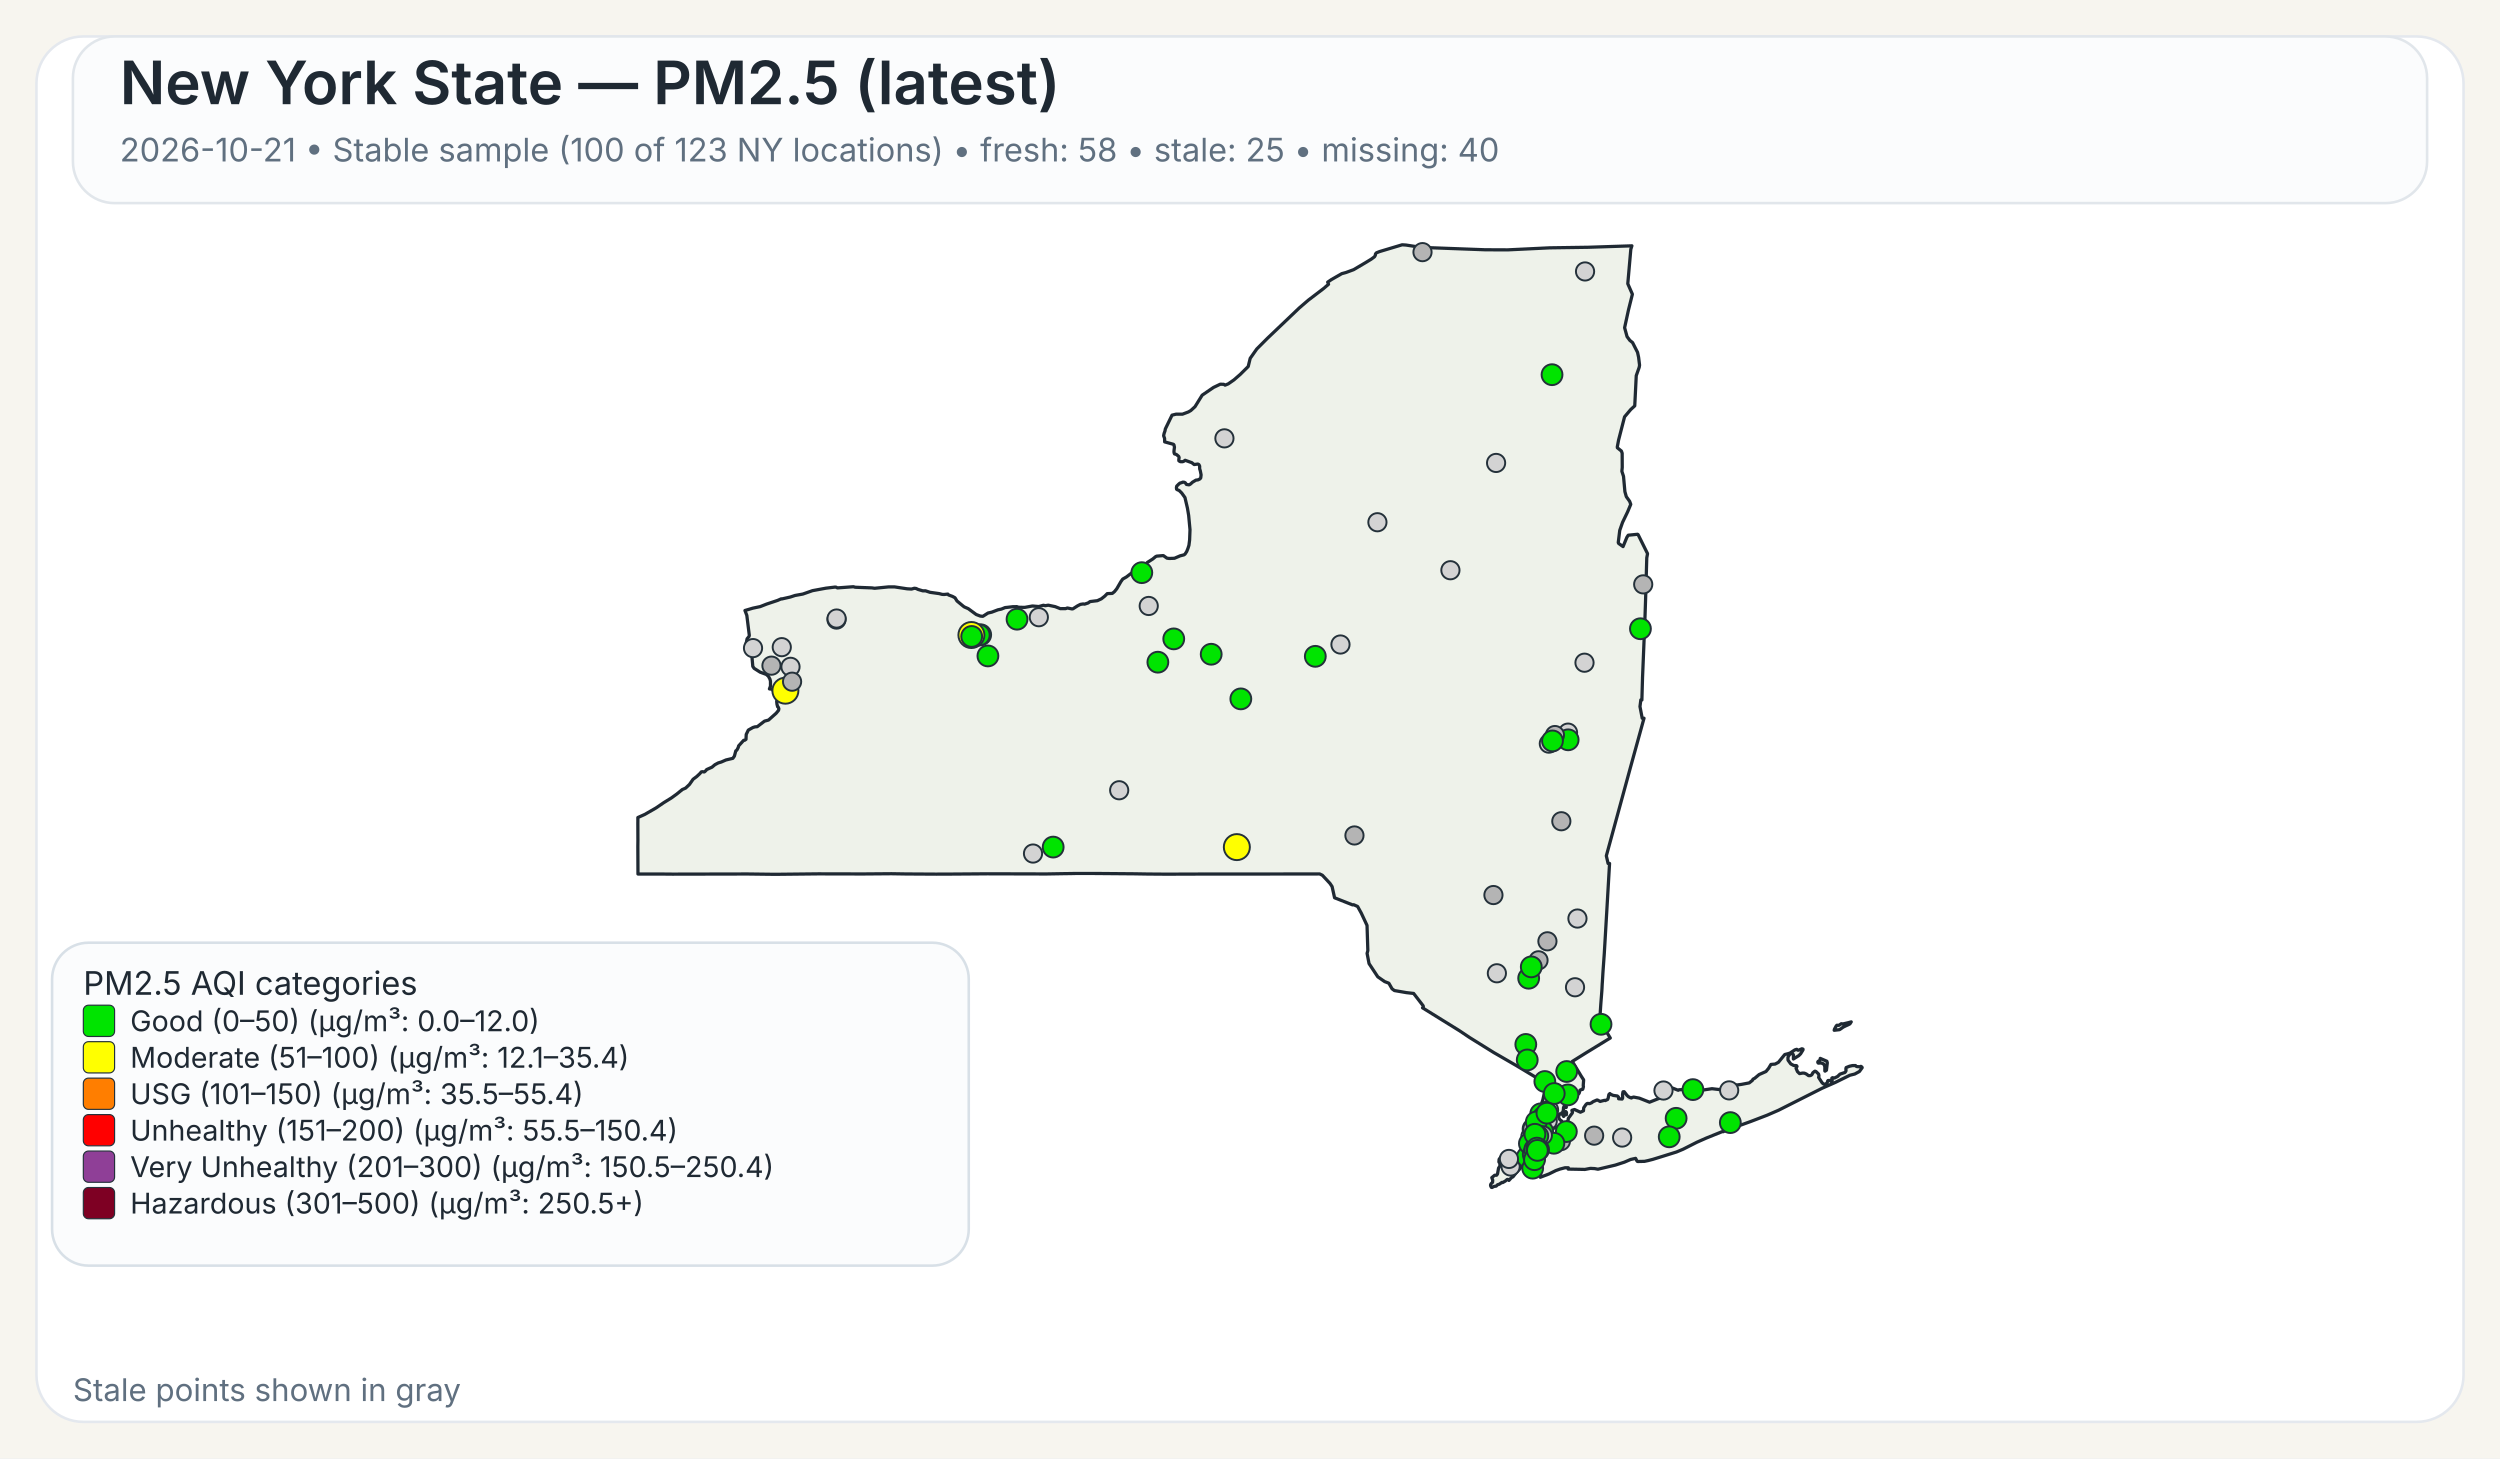
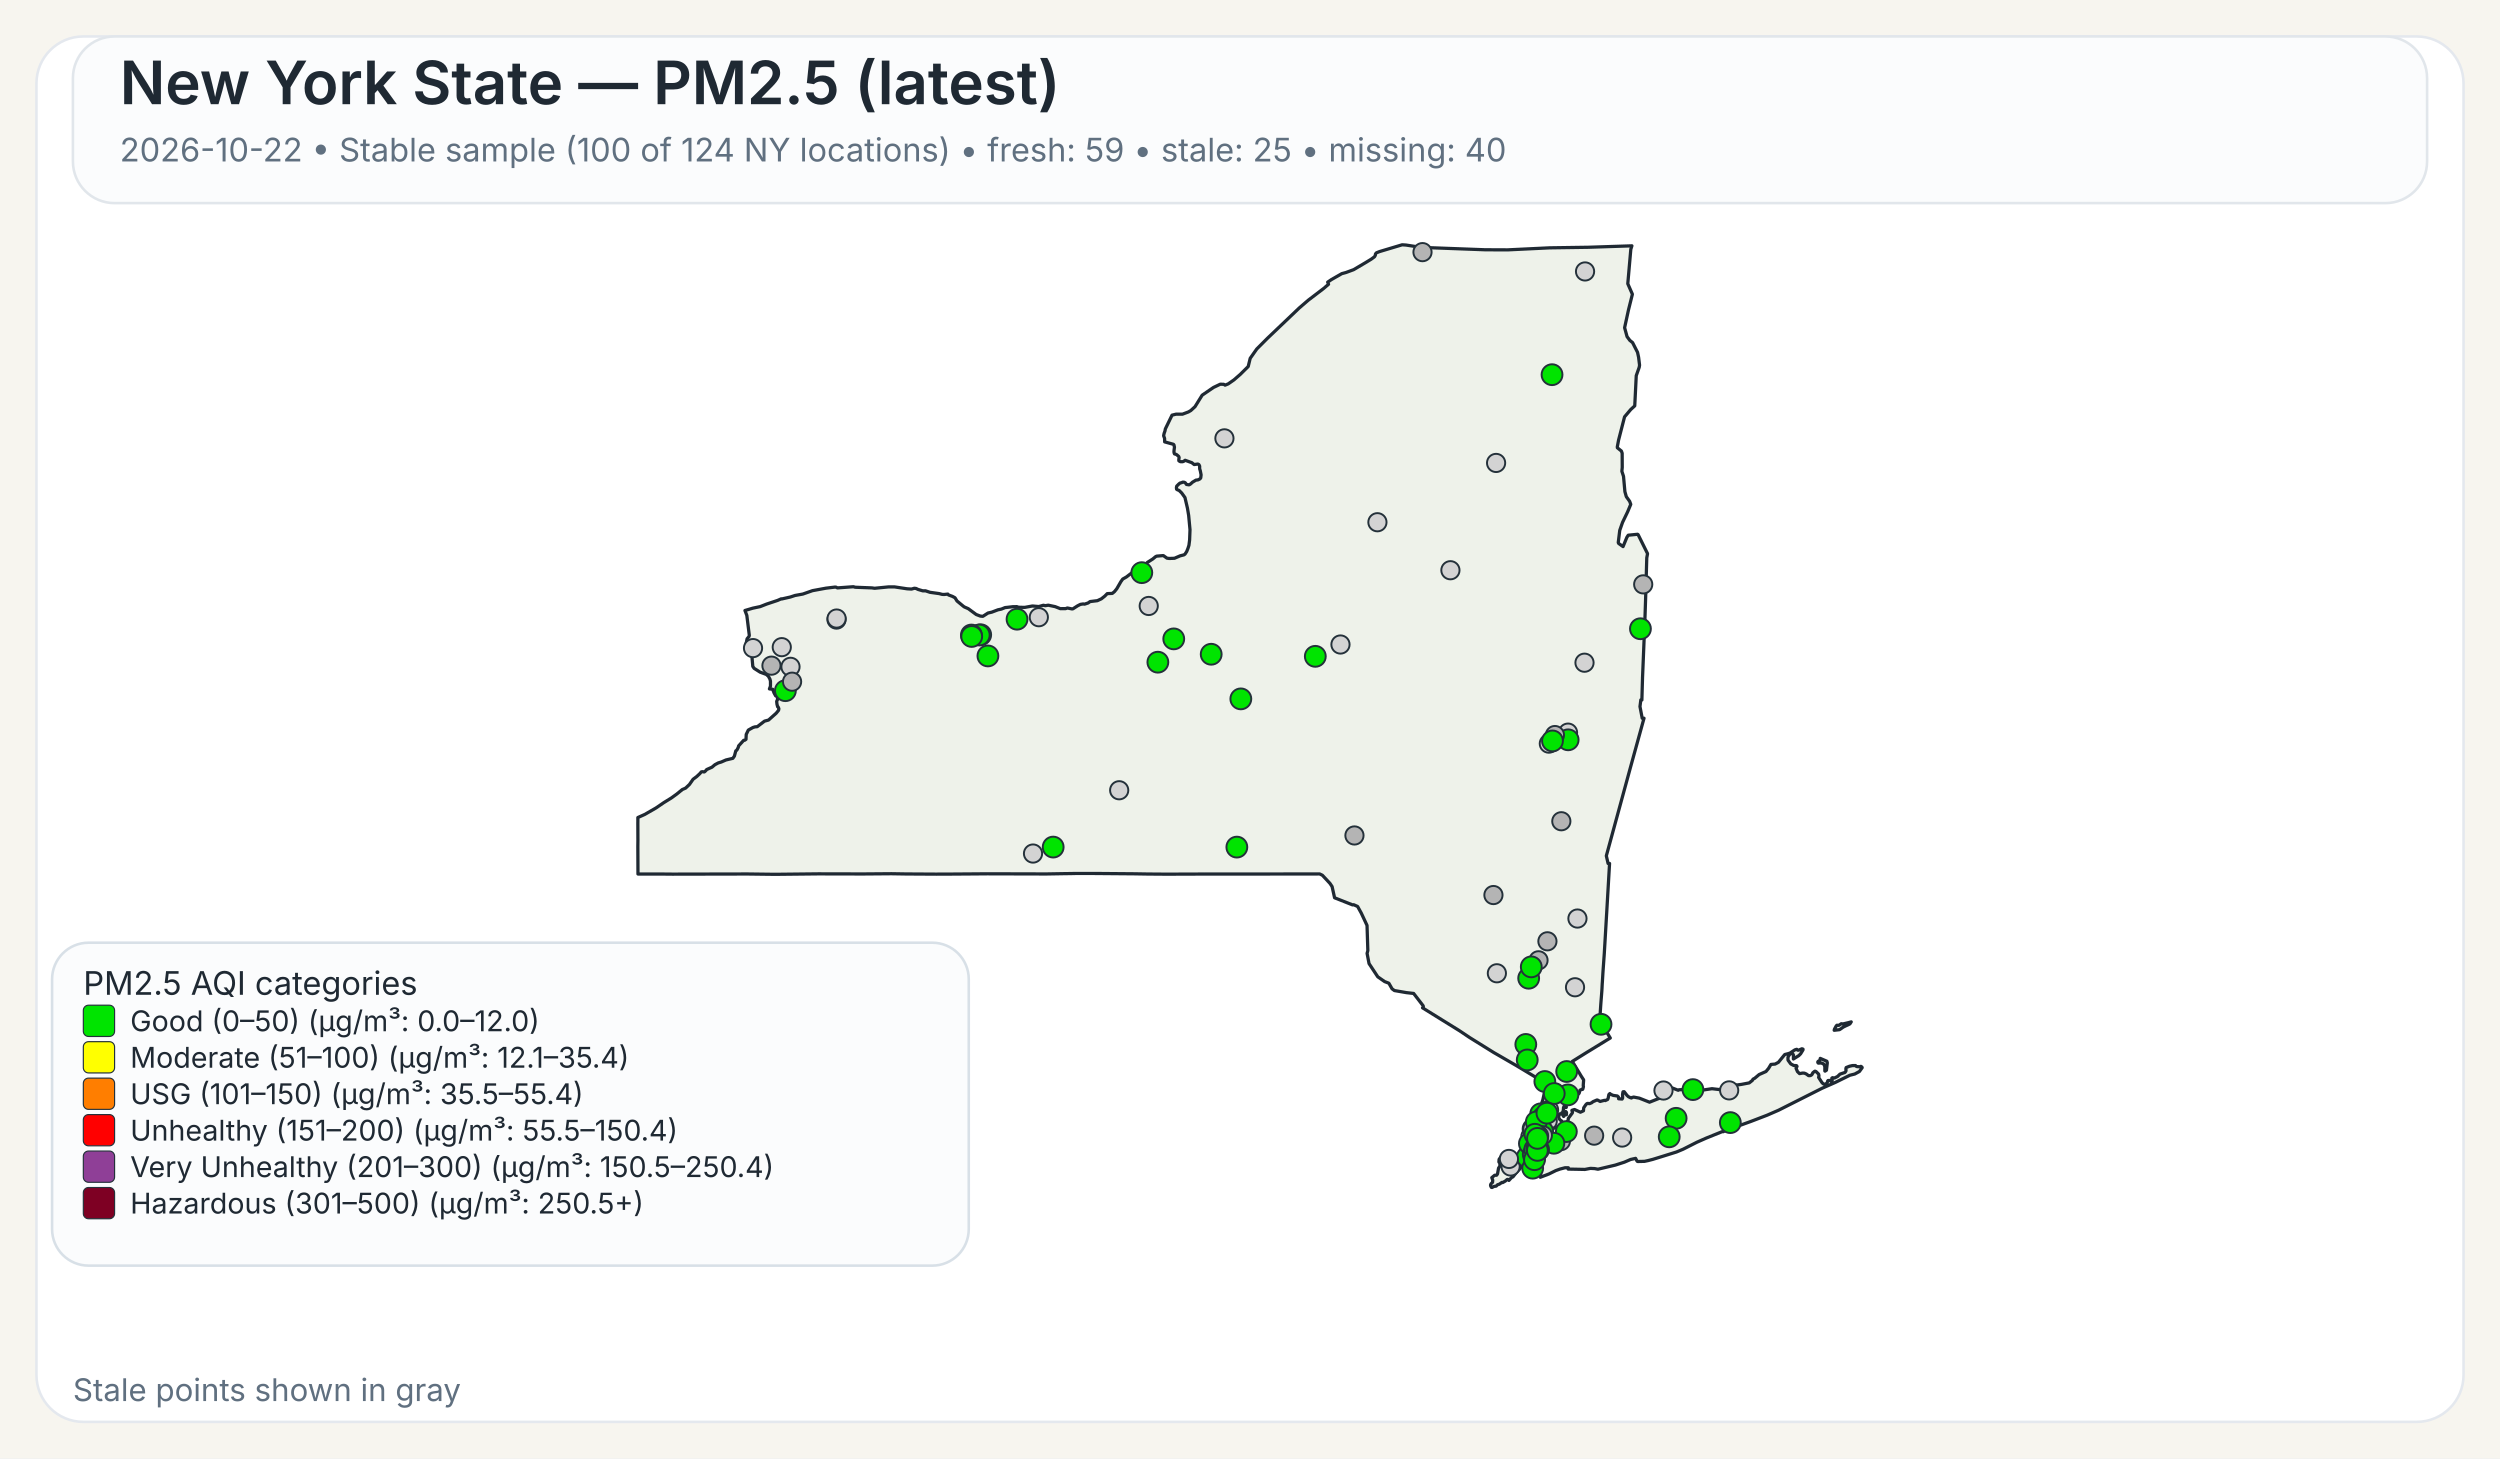
<svg xmlns="http://www.w3.org/2000/svg" width="960" height="560">
  <rect x="0" y="0" width="960" height="560" fill="#F7F5EF" />
  <rect x="14" y="14" width="932" height="532" rx="18" ry="18" fill="#FFFFFF" stroke="#E4E8EE" stroke-width="1" />
  <rect x="28" y="14" width="904" height="64" rx="16" ry="16" fill="#FBFCFD" stroke="#E1E6EB" stroke-width="1" />
  <text x="46" y="40" font-family="Public Sans, Inter, Aptos, Segoe UI, Arial, sans-serif" font-size="23" font-weight="600" fill="#1F2933">New York State — PM2.5 (latest)</text>
-   <text x="46" y="62" font-family="Public Sans, Inter, Aptos, Segoe UI, Arial, sans-serif" font-size="12.5" font-weight="400" fill="#607080">2026-10-21 • Stable sample (100 of 123 NY locations) • fresh: 58 • stale: 25 • missing: 40</text>
+   <text x="46" y="62" font-family="Public Sans, Inter, Aptos, Segoe UI, Arial, sans-serif" font-size="12.5" font-weight="400" fill="#607080">2026-10-22 • Stable sample (100 of 124 NY locations) • fresh: 59 • stale: 25 • missing: 40</text>
  <path d="M601.06,426.90 L601.23,426.83 L601.48,427.07 L601.55,427.32 L601.50,428.06 L601.28,428.08 L601.08,427.81 L601.04,427.27 L601.06,426.90 Z" fill="#EEF2EA" stroke="#1F2933" stroke-width="1.25" stroke-linejoin="round" />
  <path d="M585.16,439.66 L585.21,439.61 L585.24,439.63 L585.33,439.75 L585.00,440.50 L584.94,440.59 L584.83,440.54 L584.77,440.43 L584.80,440.38 L585.16,439.66 Z" fill="#EEF2EA" stroke="#1F2933" stroke-width="1.25" stroke-linejoin="round" />
  <path d="M579.00,452.87 L578.74,452.93 L578.02,453.54 L577.00,454.12 L576.75,454.04 L575.70,454.75 L575.07,454.93 L574.52,455.48 L573.72,455.58 L572.92,456.00 L572.71,455.95 L572.45,455.50 L572.36,455.05 L572.56,454.57 L573.14,454.01 L573.21,453.18 L572.85,452.21 L573.97,451.28 L574.68,451.28 L575.04,450.81 L575.45,448.53 L575.88,447.92 L575.97,447.53 L575.92,446.38 L575.63,446.32 L575.58,446.12 L575.66,445.16 L576.32,444.30 L576.87,444.03 L577.23,444.07 L577.46,444.30 L578.49,444.56 L580.44,444.30 L582.44,443.79 L583.07,443.83 L583.44,444.38 L583.57,445.77 L584.00,446.72 L584.43,447.38 L584.07,448.20 L583.53,448.95 L582.19,450.36 L580.96,451.93 L580.89,451.88 L580.35,452.27 L579.42,453.28 L579.25,452.99 L579.00,452.87 Z" fill="#EEF2EA" stroke="#1F2933" stroke-width="1.25" stroke-linejoin="round" />
  <path d="M698.65,407.28 L698.89,406.98 L698.98,406.42 L701.51,407.51 L701.69,408.12 L701.35,410.97 L700.83,411.31 L700.74,411.25 L700.74,409.57 L700.38,408.71 L700.19,408.52 L699.35,408.18 L698.24,408.24 L698.08,408.08 L698.02,407.81 L698.15,407.57 L698.65,407.28 Z" fill="#EEF2EA" stroke="#1F2933" stroke-width="1.25" stroke-linejoin="round" />
  <path d="M709.87,392.68 L710.87,392.40 L710.37,393.17 L709.71,393.51 L708.74,393.94 L707.77,394.42 L706.83,395.10 L706.37,395.39 L704.33,395.63 L704.44,395.18 L704.77,394.57 L705.12,393.94 L705.39,393.69 L706.11,393.74 L707.05,393.11 L707.70,393.19 L709.32,392.81 L709.87,392.68 Z" fill="#EEF2EA" stroke="#1F2933" stroke-width="1.25" stroke-linejoin="round" />
  <path d="M601.43,424.75 L601.44,424.82 L601.44,424.87 L601.44,424.97 L601.48,425.16 L601.44,425.24 L601.21,425.31 L600.95,425.08 L600.95,424.92 L601.10,424.88 L601.13,424.65 L601.23,424.58 L601.37,424.64 L601.42,424.70 L601.43,424.75 Z" fill="#EEF2EA" stroke="#1F2933" stroke-width="1.25" stroke-linejoin="round" />
  <path d="M623.05,163.10 L621.53,169.00 L621.04,171.61 L621.07,171.95 L622.62,173.20 L622.91,174.06 L622.94,179.46 L622.80,180.98 L623.43,182.92 L623.96,188.79 L624.50,190.70 L624.50,190.71 L625.79,192.51 L626.21,193.67 L625.60,195.12 L625.01,196.54 L623.06,200.59 L622.75,201.47 L621.98,203.67 L621.41,208.34 L621.56,208.68 L623.25,209.89 L624.72,206.33 L625.25,205.52 L628.84,205.16 L629.06,205.34 L632.45,212.18 L632.66,212.61 L632.36,214.21 L632.03,225.74 L632.03,225.80 L632.02,226.34 L632.00,227.05 L631.90,230.25 L631.64,238.09 L631.03,253.00 L630.74,259.97 L630.73,260.06 L630.73,260.23 L630.48,268.80 L630.08,268.74 L629.75,271.32 L630.61,275.80 L631.30,275.80 L628.80,284.88 L626.09,294.70 L622.63,307.38 L616.83,328.64 L617.50,331.57 L618.07,331.57 L617.02,349.62 L617.02,349.66 L616.71,354.88 L616.28,362.25 L616.04,366.27 L615.53,373.42 L615.30,377.22 L615.29,377.28 L615.29,377.35 L615.28,377.44 L615.28,377.49 L615.27,377.53 L615.19,379.03 L615.19,379.14 L615.18,379.18 L615.18,379.35 L615.17,379.49 L615.12,380.31 L615.09,380.73 L615.08,380.89 L614.72,385.46 L614.66,386.30 L614.29,391.98 L618.35,398.60 L616.75,399.56 L616.45,399.75 L610.52,403.39 L609.46,404.03 L609.01,404.31 L603.77,407.58 L605.77,410.89 L606.19,411.58 L606.62,412.29 L607.18,413.23 L608.08,414.62 L608.12,414.70 L607.96,416.83 L608.04,417.28 L607.81,418.17 L607.68,418.35 L607.54,418.27 L606.73,418.62 L606.42,419.73 L606.23,420.03 L605.55,420.48 L604.13,421.08 L603.54,421.65 L602.05,422.64 L600.59,424.82 L600.46,425.17 L600.38,425.37 L600.34,426.13 L600.15,426.98 L600.19,427.32 L600.39,427.51 L600.54,427.87 L600.54,428.09 L600.53,428.27 L600.60,428.55 L600.51,428.65 L600.44,428.71 L600.35,428.62 L600.18,428.29 L600.01,427.93 L600.10,427.54 L599.94,427.19 L599.85,427.21 L599.64,427.48 L599.51,427.81 L599.07,427.70 L598.72,427.92 L598.55,428.85 L598.57,429.17 L598.77,429.63 L599.21,430.17 L599.64,430.41 L600.31,431.59 L600.59,432.07 L600.90,432.04 L601.36,431.60 L601.36,431.60 L602.21,429.98 L602.19,429.51 L603.74,427.42 L603.84,427.11 L603.60,426.42 L603.67,426.33 L604.61,426.05 L606.88,427.09 L607.17,426.96 L608.05,426.54 L608.14,425.40 L608.93,424.24 L609.36,423.80 L609.77,423.70 L610.33,423.82 L611.26,423.43 L611.66,423.07 L613.16,422.42 L613.38,422.39 L614.46,422.95 L616.17,422.51 L616.43,422.62 L617.32,422.20 L617.49,421.82 L617.52,421.77 L617.81,420.28 L618.19,419.93 L618.22,419.96 L618.50,420.18 L618.60,420.26 L618.84,420.36 L619.48,420.63 L619.66,420.66 L619.90,420.69 L620.59,420.79 L621.03,420.85 L621.08,420.86 L621.49,421.26 L621.50,421.39 L621.55,421.93 L622.90,422.03 L623.09,421.64 L623.06,420.27 L623.21,419.33 L623.28,419.23 L623.69,419.22 L624.78,420.64 L625.29,421.11 L626.07,421.51 L626.50,421.62 L626.59,421.46 L627.35,421.28 L629.51,421.69 L629.51,421.69 L633.42,423.24 L638.19,421.34 L638.36,420.84 L638.45,419.18 L638.68,418.35 L640.49,417.89 L642.20,417.80 L644.45,418.67 L644.65,418.48 L647.29,418.32 L649.72,418.35 L652.18,418.65 L653.70,418.61 L657.40,418.06 L660.48,418.42 L661.32,417.62 L664.03,416.80 L665.53,416.46 L666.97,416.64 L668.73,416.40 L671.71,415.83 L672.90,414.88 L673.16,414.40 L673.82,414.05 L675.50,412.63 L678.13,411.46 L679.12,410.27 L680.04,408.74 L681.66,408.60 L682.91,407.93 L685.34,404.94 L686.69,404.59 L687.35,404.38 L689.21,403.16 L689.94,402.93 L690.28,403.23 L690.57,403.30 L691.93,402.73 L692.35,402.87 L692.38,403.11 L691.44,404.66 L690.75,405.35 L688.66,406.65 L688.68,405.06 L688.30,404.60 L687.92,404.54 L687.60,404.66 L687.09,405.06 L686.58,406.01 L686.59,407.08 L687.65,408.54 L688.81,409.15 L689.85,409.20 L690.06,409.50 L689.68,410.21 L690.24,411.51 L691.03,412.27 L692.17,412.06 L692.88,412.09 L693.59,412.39 L694.51,413.06 L695.19,413.03 L695.62,412.79 L695.84,412.56 L696.12,411.95 L696.83,411.38 L696.98,411.33 L697.37,411.49 L698.35,412.46 L698.48,413.14 L698.35,413.73 L699.60,415.66 L700.04,416.12 L700.44,416.32 L700.84,416.33 L701.58,415.93 L701.76,415.37 L701.81,415.13 L701.99,414.91 L702.86,414.89 L703.07,415.26 L703.12,415.25 L703.24,415.22 L703.45,415.13 L703.57,414.86 L703.45,414.38 L703.43,414.00 L703.70,413.83 L704.39,413.98 L705.62,413.37 L706.56,412.46 L708.48,411.82 L708.83,411.29 L708.88,410.85 L708.80,410.51 L708.92,409.94 L710.19,409.44 L711.31,409.19 L712.51,409.17 L712.73,409.44 L713.09,409.58 L714.27,409.63 L714.58,409.48 L714.99,409.75 L715.07,409.99 L714.02,411.45 L712.24,412.42 L710.34,412.90 L704.77,415.65 L699.71,417.88 L682.98,426.32 L678.57,428.24 L672.42,430.60 L662.20,434.30 L661.73,434.58 L661.49,434.51 L660.84,434.74 L655.19,437.03 L651.62,438.61 L646.31,441.30 L643.78,442.36 L638.41,444.04 L634.66,445.20 L632.83,445.67 L631.47,445.96 L631.32,445.96 L628.83,446.02 L628.63,445.87 L628.07,444.81 L626.15,445.24 L623.74,446.28 L621.85,446.89 L620.27,447.40 L613.61,448.98 L612.34,448.74 L610.73,448.66 L608.60,449.06 L605.36,448.99 L602.17,448.93 L602.19,448.77 L602.25,448.43 L600.97,448.42 L599.39,448.83 L599.07,448.91 L597.43,449.50 L594.79,450.81 L591.48,452.07 L591.48,451.26 L591.59,450.86 L591.41,450.49 L591.24,450.39 L590.88,450.18 L590.56,449.81 L590.00,449.87 L588.10,450.05 L587.46,450.03 L587.05,449.85 L586.87,449.72 L586.81,449.43 L587.15,448.99 L587.21,448.90 L587.49,448.42 L587.39,448.02 L586.94,447.62 L585.63,447.32 L585.23,446.64 L585.06,445.69 L585.31,444.71 L585.45,444.41 L585.68,443.96 L586.50,442.95 L586.37,441.37 L586.22,441.17 L586.16,441.08 L586.11,440.71 L586.29,440.19 L586.49,440.03 L586.59,439.53 L586.42,439.11 L586.13,438.91 L586.77,435.14 L587.04,434.58 L587.53,433.54 L588.00,432.56 L588.37,431.79 L590.66,426.98 L591.27,425.68 L591.55,425.09 L591.55,425.09 L591.90,424.00 L592.36,422.57 L592.47,422.24 L593.89,415.87 L593.37,415.86 L592.83,415.54 L585.14,410.91 L585.14,410.91 L582.09,409.08 L581.83,408.93 L574.90,404.92 L573.64,404.20 L565.84,399.35 L564.27,398.37 L560.37,395.76 L546.26,387.01 L546.57,386.68 L546.49,386.22 L542.83,381.48 L542.63,381.46 L540.06,381.17 L535.45,380.37 L534.54,379.69 L533.32,377.55 L531.70,376.93 L529.06,375.09 L525.71,370.01 L525.14,367.03 L524.96,366.10 L525.25,365.02 L524.94,355.37 L522.72,350.61 L521.32,348.08 L519.78,347.40 L519.41,347.49 L512.48,344.75 L511.52,340.44 L510.72,339.24 L507.79,336.09 L506.74,335.59 L502.43,335.60 L502.18,335.60 L499.75,335.60 L499.39,335.61 L499.35,335.61 L469.83,335.63 L469.66,335.63 L462.36,335.64 L461.30,335.63 L460.85,335.63 L460.00,335.64 L448.21,335.68 L447.85,335.68 L441.17,335.63 L440.91,335.63 L435.49,335.54 L435.46,335.54 L420.14,335.41 L418.99,335.41 L413.90,335.41 L413.83,335.41 L413.52,335.41 L412.93,335.41 L412.60,335.42 L411.23,335.45 L411.22,335.45 L408.74,335.48 L408.73,335.48 L401.77,335.60 L379.14,335.54 L372.91,335.59 L364.59,335.65 L360.26,335.66 L359.71,335.67 L347.88,335.60 L347.87,335.60 L342.30,335.51 L337.43,335.55 L331.40,335.60 L314.24,335.56 L297.70,335.74 L295.08,335.71 L287.13,335.61 L286.61,335.61 L258.23,335.67 L257.47,335.66 L253.93,335.63 L253.07,335.62 L253.07,335.63 L244.98,335.62 L244.93,325.04 L244.95,323.48 L244.96,322.52 L244.95,321.67 L244.95,321.16 L244.95,320.84 L244.93,316.08 L244.94,315.42 L244.94,313.93 L247.57,312.75 L251.88,310.27 L254.93,308.19 L257.77,306.44 L259.87,304.92 L262.02,303.17 L263.28,302.62 L264.74,301.24 L266.14,299.24 L267.54,298.19 L268.72,297.09 L269.32,296.39 L269.90,296.33 L270.33,296.44 L270.54,296.38 L271.04,295.92 L271.36,295.51 L273.40,294.60 L274.52,293.65 L275.81,292.96 L276.98,292.61 L278.76,291.83 L281.41,291.20 L282.01,290.34 L282.12,289.92 L282.55,288.31 L282.75,288.22 L283.00,287.95 L283.49,287.01 L283.63,286.42 L285.57,284.28 L285.90,284.29 L286.46,283.91 L286.55,282.02 L287.35,280.35 L289.13,279.36 L289.89,279.12 L290.78,279.05 L293.57,276.92 L295.12,276.50 L298.07,273.86 L298.97,272.76 L299.09,272.13 L298.79,271.45 L298.62,271.42 L298.36,270.43 L298.24,269.33 L298.55,268.66 L298.61,268.16 L298.25,267.28 L297.85,267.20 L297.24,266.09 L296.70,264.68 L295.46,264.54 L295.86,263.47 L295.86,261.59 L295.66,260.80 L295.08,259.71 L294.94,259.59 L294.28,258.99 L291.89,258.11 L289.57,256.64 L289.07,255.88 L288.57,250.10 L288.55,249.89 L286.78,249.43 L286.31,248.17 L286.88,245.30 L287.63,244.40 L287.73,243.95 L286.78,236.32 L286.06,234.43 L289.07,233.54 L291.93,232.93 L294.37,231.97 L298.62,230.55 L299.99,229.95 L300.12,230.02 L303.47,229.26 L305.29,228.66 L308.28,228.12 L312.00,226.81 L317.17,225.86 L320.65,225.44 L321.03,225.47 L321.59,225.76 L322.04,225.72 L327.70,225.30 L328.39,225.50 L334.82,225.75 L335.83,225.90 L341.09,225.38 L343.51,225.37 L348.32,226.10 L349.98,226.20 L350.03,226.20 L351.12,225.89 L351.79,225.98 L352.52,226.34 L354.31,226.87 L355.38,226.87 L357.13,227.45 L360.63,227.94 L361.77,228.24 L362.50,228.28 L363.98,228.13 L364.17,228.44 L365.74,229.01 L366.72,229.54 L367.48,230.77 L369.92,232.79 L370.31,233.07 L371.82,233.73 L373.38,234.88 L374.86,235.97 L376.42,236.57 L377.42,236.67 L379.40,235.40 L380.84,235.07 L383.21,234.17 L384.54,233.89 L385.93,233.32 L386.27,233.28 L386.83,233.22 L388.90,232.98 L390.48,232.95 L391.11,233.18 L393.48,233.24 L396.46,232.70 L398.89,232.91 L400.66,232.42 L401.43,232.58 L402.53,232.39 L405.18,232.95 L407.17,233.73 L409.20,233.71 L409.87,233.47 L411.66,233.83 L412.03,233.77 L413.80,232.63 L414.88,232.08 L415.91,231.92 L416.48,231.99 L417.81,231.55 L418.60,231.00 L421.39,230.66 L422.92,229.95 L424.23,228.91 L425.18,227.95 L425.69,227.93 L427.12,227.87 L427.93,227.21 L428.83,226.10 L430.44,223.32 L431.14,222.35 L431.96,221.89 L432.55,221.55 L435.18,219.53 L437.03,218.59 L437.61,217.92 L437.98,217.72 L438.51,217.88 L439.70,217.38 L440.56,215.99 L442.64,214.67 L443.82,213.70 L444.23,213.55 L446.72,213.34 L448.11,214.33 L448.97,214.45 L450.99,214.38 L453.20,213.43 L454.63,213.07 L455.05,212.77 L455.69,211.79 L456.17,210.59 L456.55,209.40 L456.81,207.36 L456.96,203.41 L456.73,200.97 L456.44,197.89 L455.97,195.10 L455.02,191.05 L453.78,189.32 L452.78,188.33 L452.13,188.08 L451.81,187.86 L451.74,187.30 L451.84,186.69 L452.22,186.31 L452.64,185.89 L453.10,185.51 L453.80,185.32 L454.18,185.14 L454.70,185.18 L455.13,185.37 L455.61,186.03 L456.63,186.18 L457.19,185.84 L457.91,185.17 L459.24,184.37 L460.00,184.28 L460.73,183.93 L461.08,183.54 L461.22,182.35 L460.90,180.72 L460.70,180.14 L460.66,179.72 L460.67,178.99 L460.38,178.40 L459.97,178.19 L458.56,178.39 L457.66,177.67 L455.09,176.75 L454.57,177.13 L454.12,177.30 L453.65,177.30 L453.29,177.28 L452.94,177.12 L452.67,176.90 L452.67,176.38 L452.79,175.72 L452.62,175.27 L451.89,174.63 L451.54,174.45 L451.01,174.30 L450.87,173.94 L450.80,173.54 L450.84,172.88 L450.99,171.72 L450.78,170.78 L450.56,170.60 L447.23,169.68 L447.20,168.34 L446.83,167.32 L447.02,166.42 L447.35,165.48 L447.50,164.69 L450.06,159.42 L451.61,159.04 L454.05,159.05 L456.36,158.18 L457.28,157.64 L458.88,156.17 L461.63,151.75 L465.96,148.79 L468.59,147.53 L469.94,147.58 L470.43,147.90 L471.65,147.40 L473.83,145.88 L476.29,143.74 L476.97,143.06 L479.31,140.74 L480.08,137.59 L482.60,134.01 L486.70,129.90 L498.91,118.26 L502.36,115.29 L508.27,110.78 L510.16,109.15 L509.83,108.34 L511.28,107.35 L515.25,105.08 L516.86,104.64 L519.80,103.55 L524.26,100.92 L526.51,99.55 L527.81,98.60 L528.14,98.00 L528.16,97.54 L528.55,97.08 L529.76,96.60 L538.43,94.00 L539.92,94.10 L544.47,94.80 L545.84,95.00 L570.26,95.91 L578.85,95.95 L585.96,95.61 L595.04,95.17 L609.91,94.95 L626.65,94.40 L626.23,95.73 L625.68,102.02 L625.07,108.95 L626.84,112.98 L625.33,119.03 L623.85,125.84 L624.79,129.27 L625.53,130.26 L625.83,130.68 L626.91,131.56 L626.91,131.56 L628.81,135.29 L629.22,137.19 L629.59,140.21 L629.45,141.06 L628.32,144.25 L627.83,154.15 L627.74,155.85 L626.19,157.27 L623.83,160.07 L623.05,163.10 Z" fill="#EEF2EA" stroke="#1F2933" stroke-width="1.25" stroke-linejoin="round" />
  <circle cx="574.80" cy="373.74" r="3.50" fill="lightgray" stroke="#24313A" stroke-width="0.75" />
  <circle cx="296.24" cy="255.61" r="3.50" fill="rgb(180,180,180)" stroke="#24313A" stroke-width="0.75" />
  <circle cx="585.91" cy="401.06" r="4.00" fill="#00E400" stroke="#24313A" stroke-width="0.75" />
  <circle cx="590.67" cy="430.08" r="3.50" fill="lightgray" stroke="#24313A" stroke-width="0.75" />
  <circle cx="587.01" cy="375.64" r="4.00" fill="#00E400" stroke="#24313A" stroke-width="0.75" />
  <circle cx="580.07" cy="447.93" r="3.50" fill="lightgray" stroke="#24313A" stroke-width="0.75" />
  <circle cx="528.93" cy="200.54" r="3.50" fill="lightgray" stroke="#24313A" stroke-width="0.75" />
  <circle cx="622.90" cy="436.82" r="3.50" fill="lightgray" stroke="#24313A" stroke-width="0.75" />
  <circle cx="321.22" cy="237.92" r="3.50" fill="lightgray" stroke="#24313A" stroke-width="0.75" />
  <circle cx="556.96" cy="218.97" r="3.50" fill="lightgray" stroke="#24313A" stroke-width="0.75" />
  <circle cx="574.50" cy="177.77" r="3.50" fill="lightgray" stroke="#24313A" stroke-width="0.75" />
  <circle cx="429.77" cy="303.46" r="3.50" fill="lightgray" stroke="#24313A" stroke-width="0.75" />
  <circle cx="514.74" cy="247.49" r="3.50" fill="lightgray" stroke="#24313A" stroke-width="0.75" />
  <circle cx="470.18" cy="168.33" r="3.50" fill="lightgray" stroke="#24313A" stroke-width="0.75" />
  <circle cx="376.59" cy="243.75" r="4.00" fill="#00E400" stroke="#24313A" stroke-width="0.75" />
  <circle cx="591.63" cy="427.72" r="4.00" fill="#00E400" stroke="#24313A" stroke-width="0.75" />
  <circle cx="593.40" cy="430.37" r="3.50" fill="lightgray" stroke="#24313A" stroke-width="0.75" />
  <circle cx="593.93" cy="437.51" r="4.00" fill="#00E400" stroke="#24313A" stroke-width="0.75" />
  <circle cx="602.12" cy="281.33" r="3.50" fill="lightgray" stroke="#24313A" stroke-width="0.75" />
  <circle cx="398.91" cy="237.01" r="3.50" fill="lightgray" stroke="#24313A" stroke-width="0.75" />
  <circle cx="598.03" cy="436.67" r="4.00" fill="#00E400" stroke="#24313A" stroke-width="0.75" />
  <circle cx="595.98" cy="143.88" r="4.00" fill="#00E400" stroke="#24313A" stroke-width="0.75" />
  <circle cx="601.61" cy="411.46" r="4.00" fill="#00E400" stroke="#24313A" stroke-width="0.75" />
  <circle cx="608.45" cy="254.48" r="3.50" fill="lightgray" stroke="#24313A" stroke-width="0.75" />
  <circle cx="604.81" cy="379.11" r="3.50" fill="lightgray" stroke="#24313A" stroke-width="0.75" />
  <circle cx="588.51" cy="437.27" r="3.50" fill="rgb(180,180,180)" stroke="#24313A" stroke-width="0.75" />
  <circle cx="465.10" cy="251.23" r="4.00" fill="#00E400" stroke="#24313A" stroke-width="0.75" />
  <circle cx="396.68" cy="327.76" r="3.50" fill="lightgray" stroke="#24313A" stroke-width="0.75" />
  <circle cx="643.63" cy="429.43" r="4.00" fill="#00E400" stroke="#24313A" stroke-width="0.75" />
  <circle cx="586.47" cy="444.33" r="4.00" fill="#00E400" stroke="#24313A" stroke-width="0.75" />
  <circle cx="303.55" cy="256.06" r="3.50" fill="lightgray" stroke="#24313A" stroke-width="0.75" />
  <circle cx="602.17" cy="284.09" r="4.00" fill="#00E400" stroke="#24313A" stroke-width="0.75" />
-   <circle cx="301.59" cy="265.22" r="5.00" fill="#FFFF00" stroke="#24313A" stroke-width="0.75" />
+   <circle cx="301.59" cy="265.22" r="4.00" fill="#00E400" stroke="#24313A" stroke-width="0.75" />
  <circle cx="321.26" cy="237.52" r="3.50" fill="lightgray" stroke="#24313A" stroke-width="0.75" />
  <circle cx="612.15" cy="436.09" r="3.50" fill="rgb(180,180,180)" stroke="#24313A" stroke-width="0.75" />
  <circle cx="587.88" cy="438.53" r="3.50" fill="rgb(180,180,180)" stroke="#24313A" stroke-width="0.75" />
  <circle cx="591.83" cy="440.12" r="3.50" fill="lightgray" stroke="#24313A" stroke-width="0.75" />
  <circle cx="594.32" cy="430.48" r="3.50" fill="lightgray" stroke="#24313A" stroke-width="0.75" />
  <circle cx="594.83" cy="426.21" r="3.50" fill="lightgray" stroke="#24313A" stroke-width="0.75" />
  <circle cx="605.74" cy="352.72" r="3.50" fill="lightgray" stroke="#24313A" stroke-width="0.75" />
  <circle cx="664.00" cy="418.71" r="3.50" fill="lightgray" stroke="#24313A" stroke-width="0.75" />
  <circle cx="546.24" cy="96.82" r="3.50" fill="rgb(180,180,180)" stroke="#24313A" stroke-width="0.75" />
  <circle cx="638.78" cy="418.76" r="3.50" fill="lightgray" stroke="#24313A" stroke-width="0.75" />
  <circle cx="304.16" cy="261.77" r="3.50" fill="rgb(180,180,180)" stroke="#24313A" stroke-width="0.75" />
  <circle cx="441.11" cy="232.69" r="3.50" fill="lightgray" stroke="#24313A" stroke-width="0.75" />
  <circle cx="598.43" cy="436.52" r="4.00" fill="#00E400" stroke="#24313A" stroke-width="0.75" />
  <circle cx="376.03" cy="243.84" r="4.00" fill="#00E400" stroke="#24313A" stroke-width="0.75" />
  <circle cx="592.26" cy="428.72" r="3.50" fill="rgb(180,180,180)" stroke="#24313A" stroke-width="0.75" />
  <circle cx="579.43" cy="445.03" r="3.50" fill="lightgray" stroke="#24313A" stroke-width="0.75" />
  <circle cx="602.08" cy="420.44" r="4.00" fill="#00E400" stroke="#24313A" stroke-width="0.75" />
  <circle cx="590.18" cy="441.64" r="3.50" fill="rgb(180,180,180)" stroke="#24313A" stroke-width="0.75" />
  <circle cx="520.11" cy="320.82" r="3.50" fill="rgb(180,180,180)" stroke="#24313A" stroke-width="0.75" />
  <circle cx="601.48" cy="434.51" r="3.50" fill="rgb(180,180,180)" stroke="#24313A" stroke-width="0.75" />
  <circle cx="598.28" cy="436.62" r="3.50" fill="rgb(180,180,180)" stroke="#24313A" stroke-width="0.75" />
  <circle cx="601.48" cy="434.52" r="3.50" fill="lightgray" stroke="#24313A" stroke-width="0.75" />
  <circle cx="608.66" cy="104.24" r="3.50" fill="lightgray" stroke="#24313A" stroke-width="0.75" />
-   <circle cx="373.02" cy="243.85" r="5.00" fill="#FFFF00" stroke="#24313A" stroke-width="0.75" />
+   <circle cx="373.02" cy="243.85" r="4.00" fill="#00E400" stroke="#24313A" stroke-width="0.75" />
  <circle cx="598.27" cy="436.67" r="3.50" fill="lightgray" stroke="#24313A" stroke-width="0.75" />
  <circle cx="598.28" cy="436.62" r="3.50" fill="lightgray" stroke="#24313A" stroke-width="0.75" />
  <circle cx="587.67" cy="436.46" r="3.50" fill="lightgray" stroke="#24313A" stroke-width="0.75" />
  <circle cx="590.79" cy="368.76" r="3.50" fill="rgb(180,180,180)" stroke="#24313A" stroke-width="0.75" />
  <circle cx="593.22" cy="415.30" r="4.00" fill="#00E400" stroke="#24313A" stroke-width="0.75" />
  <circle cx="590.92" cy="439.03" r="4.00" fill="#00E400" stroke="#24313A" stroke-width="0.75" />
  <circle cx="300.20" cy="248.51" r="3.50" fill="lightgray" stroke="#24313A" stroke-width="0.75" />
  <circle cx="588.55" cy="448.58" r="4.00" fill="#00E400" stroke="#24313A" stroke-width="0.75" />
  <circle cx="592.77" cy="438.21" r="3.50" fill="lightgray" stroke="#24313A" stroke-width="0.75" />
  <circle cx="592.77" cy="438.23" r="3.50" fill="rgb(180,180,180)" stroke="#24313A" stroke-width="0.75" />
  <circle cx="592.78" cy="438.21" r="3.50" fill="rgb(180,180,180)" stroke="#24313A" stroke-width="0.75" />
  <circle cx="592.81" cy="438.17" r="3.50" fill="rgb(180,180,180)" stroke="#24313A" stroke-width="0.75" />
  <circle cx="592.70" cy="438.35" r="3.50" fill="rgb(180,180,180)" stroke="#24313A" stroke-width="0.75" />
  <circle cx="592.76" cy="438.20" r="3.50" fill="lightgray" stroke="#24313A" stroke-width="0.75" />
  <circle cx="592.66" cy="438.26" r="3.50" fill="lightgray" stroke="#24313A" stroke-width="0.75" />
  <circle cx="599.38" cy="438.19" r="3.50" fill="rgb(180,180,180)" stroke="#24313A" stroke-width="0.75" />
-   <circle cx="474.95" cy="325.29" r="5.00" fill="#FFFF00" stroke="#24313A" stroke-width="0.75" />
+   <circle cx="474.95" cy="325.29" r="4.00" fill="#00E400" stroke="#24313A" stroke-width="0.75" />
  <circle cx="588.70" cy="433.55" r="4.00" fill="#00E400" stroke="#24313A" stroke-width="0.75" />
  <circle cx="601.48" cy="434.52" r="4.00" fill="#00E400" stroke="#24313A" stroke-width="0.75" />
  <circle cx="629.93" cy="241.44" r="4.00" fill="#00E400" stroke="#24313A" stroke-width="0.75" />
  <circle cx="599.55" cy="315.36" r="3.50" fill="rgb(180,180,180)" stroke="#24313A" stroke-width="0.75" />
  <circle cx="588.57" cy="437.98" r="3.50" fill="lightgray" stroke="#24313A" stroke-width="0.75" />
  <circle cx="595.75" cy="285.13" r="3.50" fill="rgb(180,180,180)" stroke="#24313A" stroke-width="0.75" />
  <circle cx="589.13" cy="443.87" r="4.00" fill="#00E400" stroke="#24313A" stroke-width="0.75" />
  <circle cx="594.21" cy="361.46" r="3.50" fill="rgb(180,180,180)" stroke="#24313A" stroke-width="0.75" />
  <circle cx="614.79" cy="393.33" r="4.00" fill="#00E400" stroke="#24313A" stroke-width="0.75" />
  <circle cx="664.45" cy="431.08" r="3.50" fill="lightgray" stroke="#24313A" stroke-width="0.75" />
  <circle cx="597.09" cy="282.26" r="3.50" fill="rgb(180,180,180)" stroke="#24313A" stroke-width="0.75" />
  <circle cx="573.48" cy="343.70" r="3.50" fill="rgb(180,180,180)" stroke="#24313A" stroke-width="0.75" />
  <circle cx="373.13" cy="244.40" r="4.00" fill="#00E400" stroke="#24313A" stroke-width="0.75" />
  <circle cx="590.03" cy="441.87" r="4.00" fill="#00E400" stroke="#24313A" stroke-width="0.75" />
  <circle cx="664.45" cy="431.08" r="4.00" fill="#00E400" stroke="#24313A" stroke-width="0.75" />
  <circle cx="596.83" cy="419.91" r="4.00" fill="#00E400" stroke="#24313A" stroke-width="0.75" />
  <circle cx="640.98" cy="436.54" r="4.00" fill="#00E400" stroke="#24313A" stroke-width="0.75" />
  <circle cx="587.29" cy="439.12" r="4.00" fill="#00E400" stroke="#24313A" stroke-width="0.75" />
  <circle cx="589.23" cy="444.79" r="4.00" fill="#00E400" stroke="#24313A" stroke-width="0.75" />
  <circle cx="588.46" cy="433.42" r="3.50" fill="rgb(180,180,180)" stroke="#24313A" stroke-width="0.75" />
  <circle cx="592.37" cy="434.42" r="4.00" fill="#00E400" stroke="#24313A" stroke-width="0.75" />
  <circle cx="594.75" cy="285.55" r="3.50" fill="lightgray" stroke="#24313A" stroke-width="0.75" />
  <circle cx="630.99" cy="224.40" r="3.50" fill="rgb(180,180,180)" stroke="#24313A" stroke-width="0.75" />
  <circle cx="590.52" cy="437.49" r="4.00" fill="#00E400" stroke="#24313A" stroke-width="0.75" />
  <circle cx="589.94" cy="430.85" r="4.00" fill="#00E400" stroke="#24313A" stroke-width="0.75" />
  <circle cx="650.08" cy="418.41" r="4.00" fill="#00E400" stroke="#24313A" stroke-width="0.75" />
  <circle cx="596.15" cy="284.52" r="4.00" fill="#00E400" stroke="#24313A" stroke-width="0.75" />
  <circle cx="588.77" cy="443.25" r="4.00" fill="#00E400" stroke="#24313A" stroke-width="0.75" />
  <circle cx="596.70" cy="439.01" r="4.00" fill="#00E400" stroke="#24313A" stroke-width="0.75" />
  <circle cx="390.54" cy="237.77" r="4.00" fill="#00E400" stroke="#24313A" stroke-width="0.75" />
  <circle cx="589.36" cy="441.38" r="4.00" fill="#00E400" stroke="#24313A" stroke-width="0.75" />
  <circle cx="450.72" cy="245.33" r="4.00" fill="#00E400" stroke="#24313A" stroke-width="0.75" />
  <circle cx="444.62" cy="254.28" r="4.00" fill="#00E400" stroke="#24313A" stroke-width="0.75" />
  <circle cx="379.36" cy="251.88" r="4.00" fill="#00E400" stroke="#24313A" stroke-width="0.75" />
  <circle cx="594.02" cy="427.45" r="4.00" fill="#00E400" stroke="#24313A" stroke-width="0.75" />
  <circle cx="592.46" cy="435.94" r="3.50" fill="rgb(180,180,180)" stroke="#24313A" stroke-width="0.75" />
  <circle cx="289.16" cy="248.87" r="3.50" fill="lightgray" stroke="#24313A" stroke-width="0.75" />
  <circle cx="505.08" cy="252.03" r="4.00" fill="#00E400" stroke="#24313A" stroke-width="0.75" />
  <circle cx="590.51" cy="436.23" r="4.00" fill="#00E400" stroke="#24313A" stroke-width="0.75" />
  <circle cx="589.41" cy="435.56" r="4.00" fill="#00E400" stroke="#24313A" stroke-width="0.75" />
  <circle cx="438.45" cy="219.90" r="4.00" fill="#00E400" stroke="#24313A" stroke-width="0.75" />
  <circle cx="589.25" cy="445.32" r="4.00" fill="#00E400" stroke="#24313A" stroke-width="0.75" />
  <circle cx="590.82" cy="441.48" r="4.00" fill="#00E400" stroke="#24313A" stroke-width="0.75" />
  <circle cx="476.48" cy="268.37" r="4.00" fill="#00E400" stroke="#24313A" stroke-width="0.75" />
  <circle cx="404.42" cy="325.28" r="4.00" fill="#00E400" stroke="#24313A" stroke-width="0.75" />
  <circle cx="586.46" cy="407.02" r="4.00" fill="#00E400" stroke="#24313A" stroke-width="0.75" />
  <circle cx="590.18" cy="440.88" r="4.00" fill="#00E400" stroke="#24313A" stroke-width="0.75" />
  <circle cx="590.36" cy="441.75" r="4.00" fill="#00E400" stroke="#24313A" stroke-width="0.75" />
  <circle cx="588.01" cy="371.28" r="4.00" fill="#00E400" stroke="#24313A" stroke-width="0.75" />
+   <circle cx="590.39" cy="437.14" r="4.00" fill="#00E400" stroke="#24313A" stroke-width="0.75" />
  <rect x="20" y="362" width="352" height="124" rx="14" ry="14" fill="#FBFCFD" stroke="#D8E0E7" stroke-width="1" />
  <text x="32" y="382" font-family="Inter, Aptos, Segoe UI, Arial, sans-serif" font-size="12.5" fill="#1F2933">PM2.5 AQI categories</text>
  <rect x="32" y="386" width="12" height="12" rx="2" ry="2" fill="#00E400" stroke="#24313A" stroke-width="0.45" />
  <text x="50" y="396" font-family="Inter, Aptos, Segoe UI, Arial, sans-serif" font-size="11" fill="#1F2933">Good (0–50)  (µg/m³: 0.0–12.0)</text>
  <rect x="32" y="400" width="12" height="12" rx="2" ry="2" fill="#FFFF00" stroke="#24313A" stroke-width="0.45" />
  <text x="50" y="410" font-family="Inter, Aptos, Segoe UI, Arial, sans-serif" font-size="11" fill="#1F2933">Moderate (51–100)  (µg/m³: 12.1–35.4)</text>
  <rect x="32" y="414" width="12" height="12" rx="2" ry="2" fill="#FF7E00" stroke="#24313A" stroke-width="0.45" />
  <text x="50" y="424" font-family="Inter, Aptos, Segoe UI, Arial, sans-serif" font-size="11" fill="#1F2933">USG (101–150)  (µg/m³: 35.5–55.4)</text>
  <rect x="32" y="428" width="12" height="12" rx="2" ry="2" fill="#FF0000" stroke="#24313A" stroke-width="0.45" />
  <text x="50" y="438" font-family="Inter, Aptos, Segoe UI, Arial, sans-serif" font-size="11" fill="#1F2933">Unhealthy (151–200)  (µg/m³: 55.5–150.4)</text>
  <rect x="32" y="442" width="12" height="12" rx="2" ry="2" fill="#8F3F97" stroke="#24313A" stroke-width="0.45" />
  <text x="50" y="452" font-family="Inter, Aptos, Segoe UI, Arial, sans-serif" font-size="11" fill="#1F2933">Very Unhealthy (201–300)  (µg/m³: 150.5–250.4)</text>
  <rect x="32" y="456" width="12" height="12" rx="2" ry="2" fill="#7E0023" stroke="#24313A" stroke-width="0.45" />
  <text x="50" y="466" font-family="Inter, Aptos, Segoe UI, Arial, sans-serif" font-size="11" fill="#1F2933">Hazardous (301–500)  (µg/m³: 250.5+)</text>
  <text x="28" y="538" font-family="Inter, Aptos, Segoe UI, Arial, sans-serif" font-size="12" fill="#607080">Stale points shown in gray</text>
</svg>
